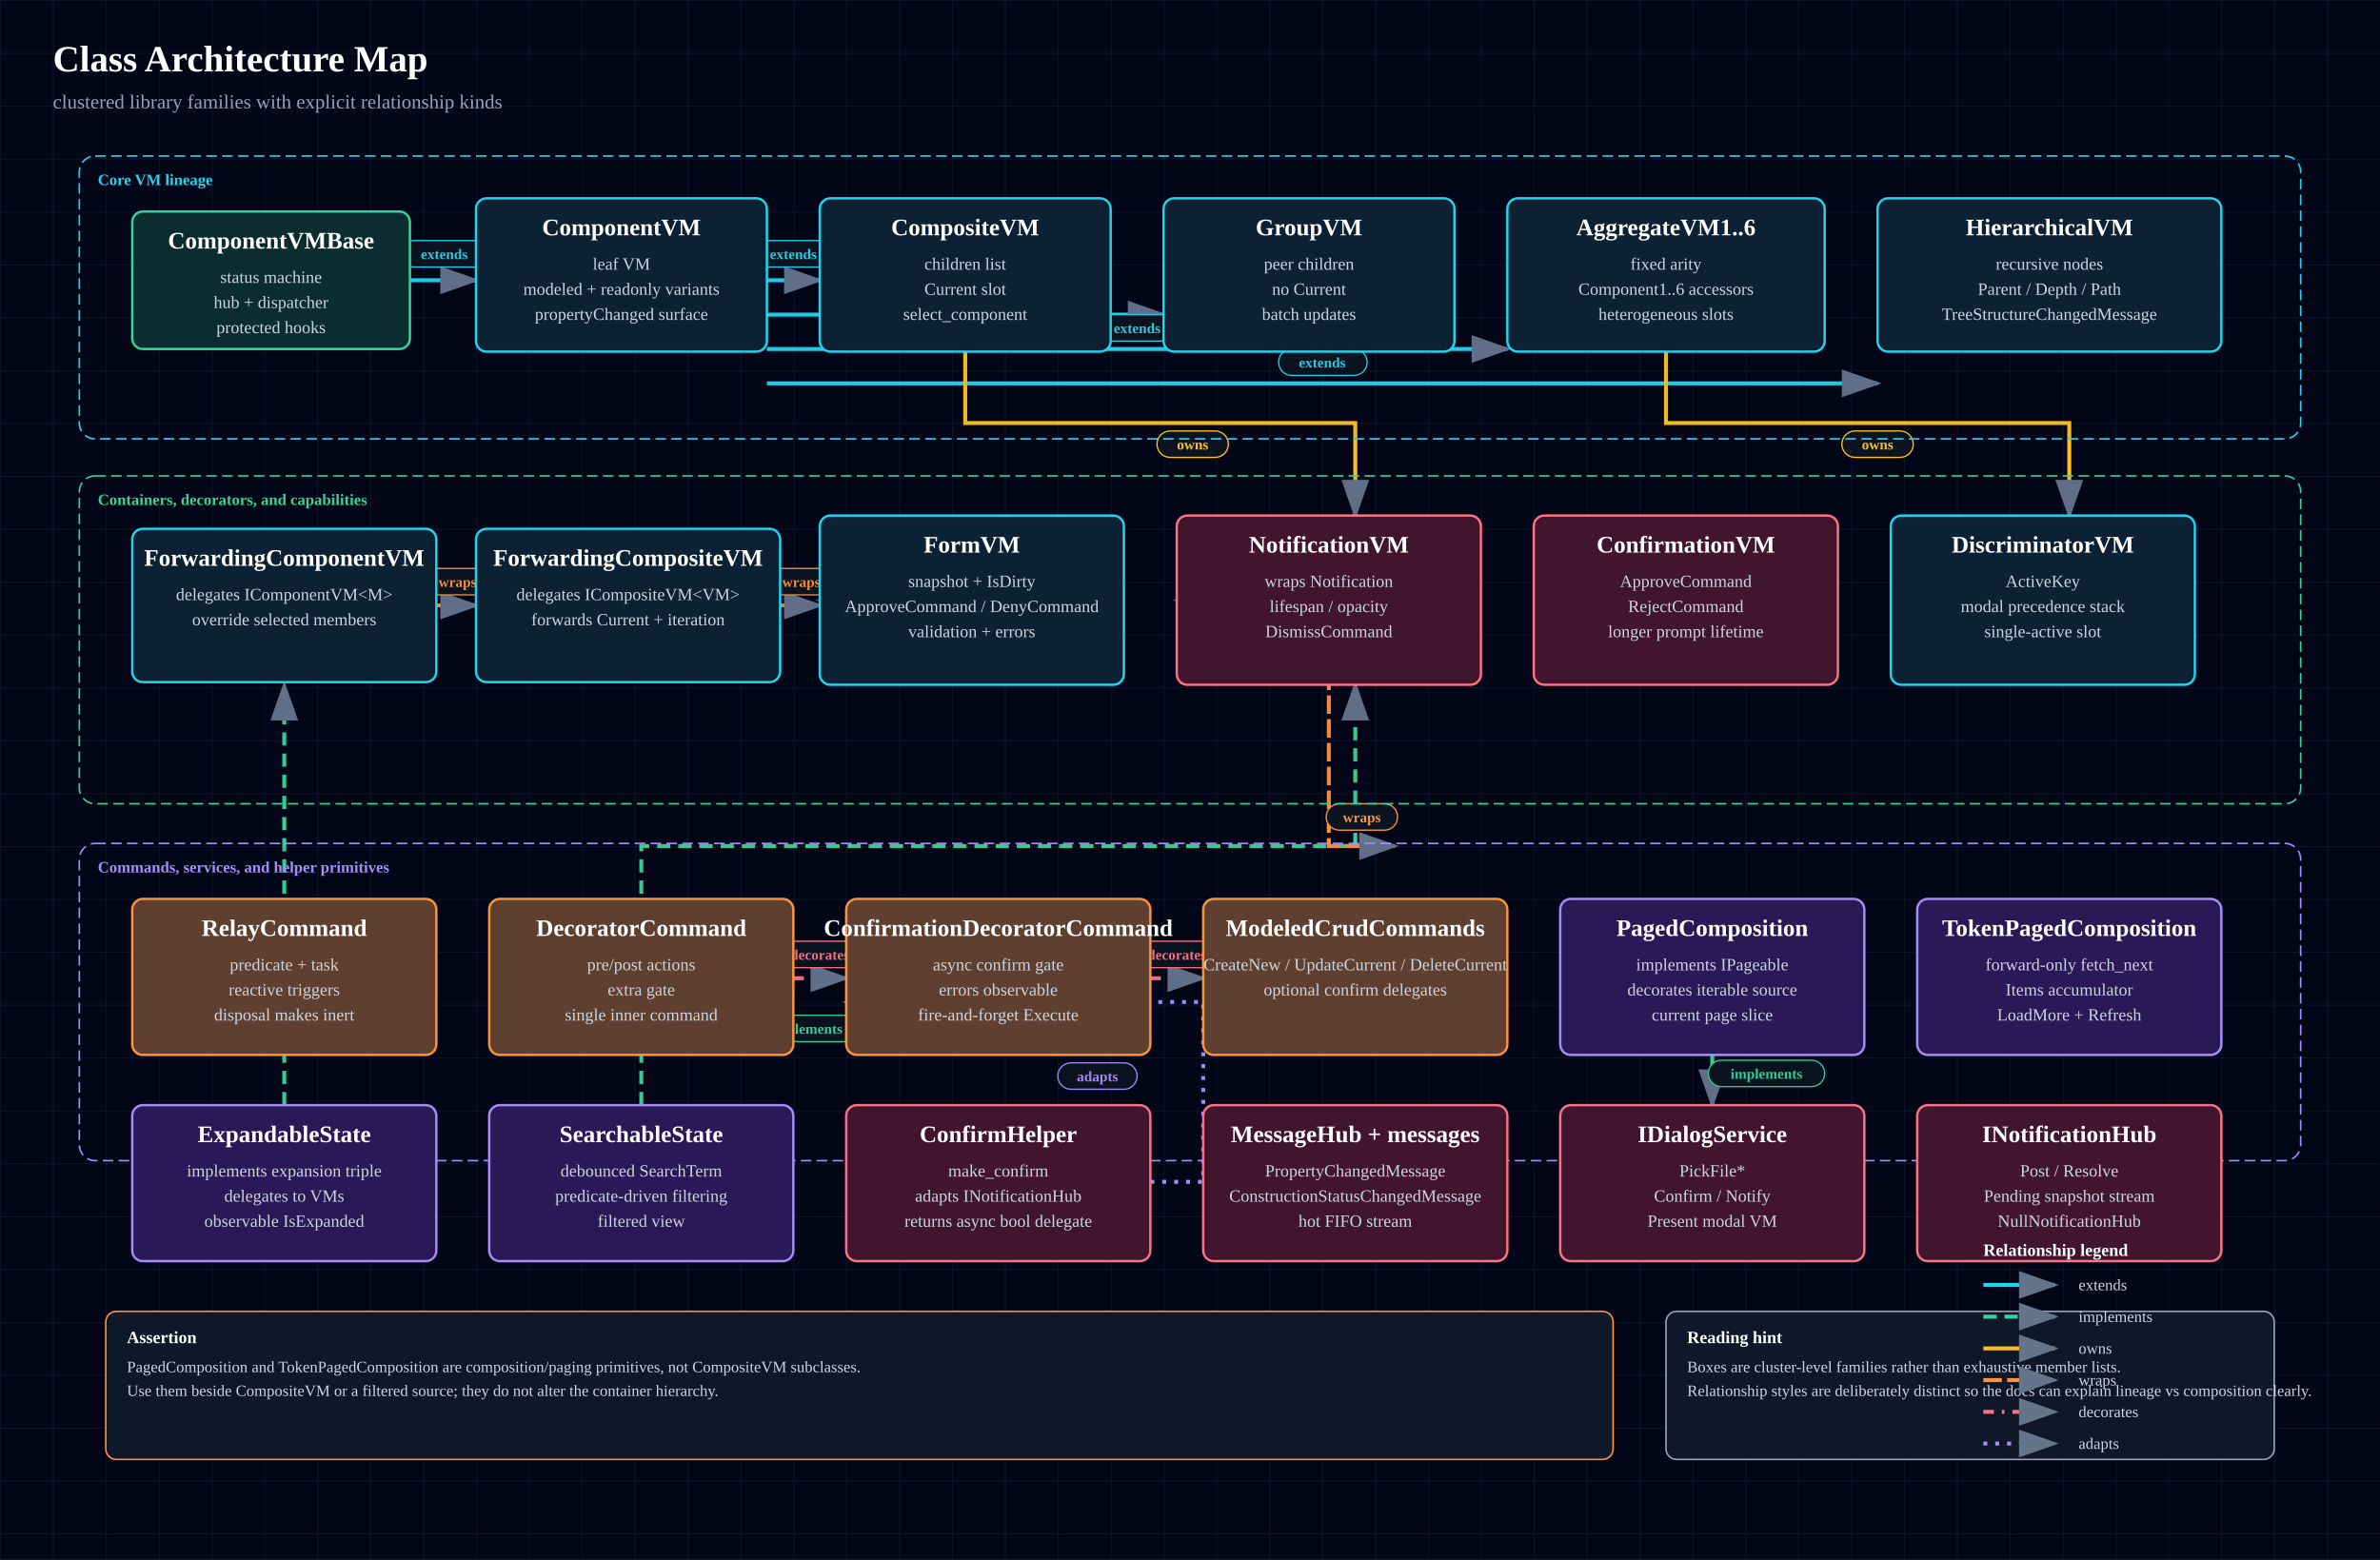
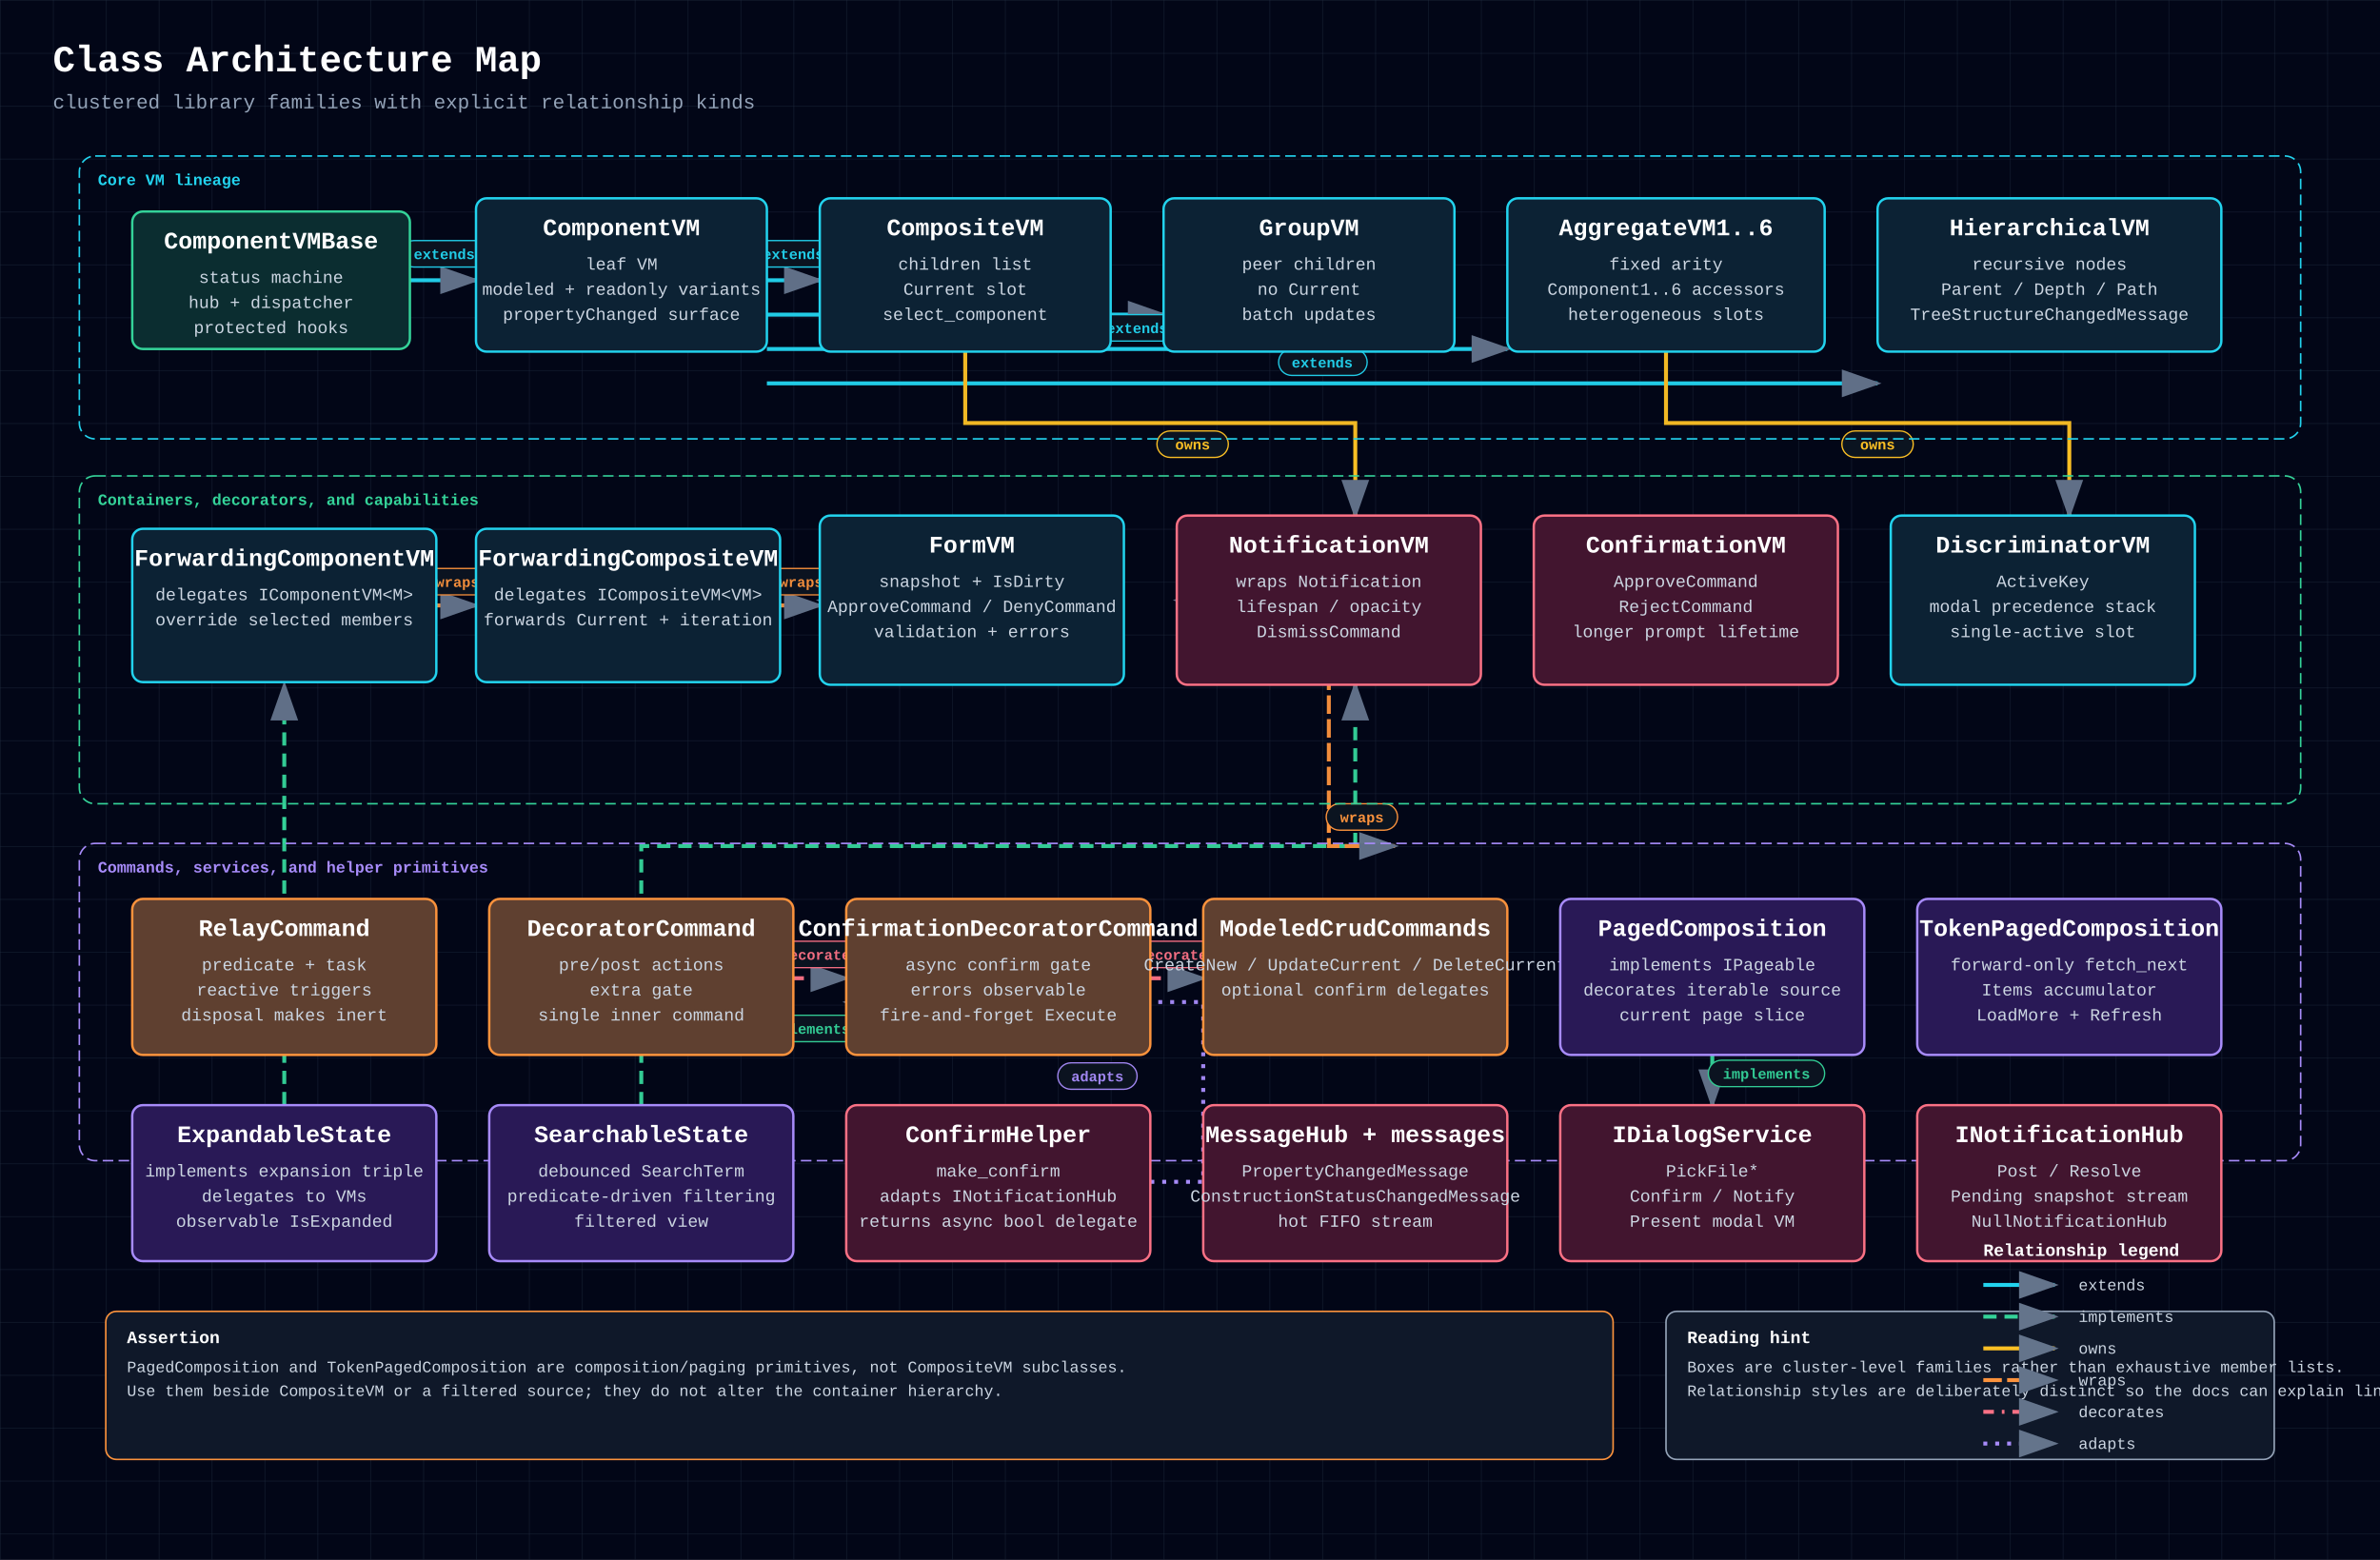
- <svg xmlns="http://www.w3.org/2000/svg" width="1800" height="1180" viewBox="0 0 1800 1180">
+ <svg xmlns="http://www.w3.org/2000/svg" width="1800" height="1180" viewBox="0 0 1800 1180" style="font-family: ui-monospace, SFMono-Regular, Menlo, Monaco, Consolas, 'Liberation Mono', 'Courier New', monospace;">
  <defs>
+     <style>
+       text { font-family: ui-monospace, SFMono-Regular, Menlo, Monaco, Consolas, 'Liberation Mono', 'Courier New', monospace; }
+     </style>
    <pattern id="grid" width="40" height="40" patternUnits="userSpaceOnUse">
      <path d="M 40 0 L 0 0 0 40" fill="none" stroke="#1e293b" stroke-width="0.6" />
    </pattern>
    <marker id="arrowhead" markerWidth="10" markerHeight="7" refX="9" refY="3.5" orient="auto">
      <polygon points="0 0, 10 3.5, 0 7" fill="#64748b" />
    </marker>
  </defs>
  <rect width="100%" height="100%" fill="#020617" />
  <rect width="100%" height="100%" fill="url(#grid)" />
  <text x="40" y="54" fill="white" font-size="28" font-weight="700" text-anchor="start">Class Architecture Map</text>
  <text x="40" y="82" fill="#94a3b8" font-size="15" font-weight="400" text-anchor="start">clustered library families with explicit relationship kinds</text>
  <polyline points="310,212 360,212" fill="none" stroke="#22d3ee" stroke-width="3.0" marker-end="url(#arrowhead)" />
  <rect x="303" y="182" width="67" height="20" rx="10" fill="#0b1420" stroke="#22d3ee" stroke-width="1" />
  <text x="336" y="196" fill="#22d3ee" font-size="11" font-weight="700" text-anchor="middle">extends</text>
  <polyline points="580,212 620,212" fill="none" stroke="#22d3ee" stroke-width="3.0" marker-end="url(#arrowhead)" />
  <rect x="567" y="182" width="67" height="20" rx="10" fill="#0b1420" stroke="#22d3ee" stroke-width="1" />
  <text x="600" y="196" fill="#22d3ee" font-size="11" font-weight="700" text-anchor="middle">extends</text>
  <polyline points="580,238 880,238" fill="none" stroke="#22d3ee" stroke-width="3.0" marker-end="url(#arrowhead)" />
  <rect x="697" y="212" width="67" height="20" rx="10" fill="#0b1420" stroke="#22d3ee" stroke-width="1" />
  <text x="730" y="226" fill="#22d3ee" font-size="11" font-weight="700" text-anchor="middle">extends</text>
  <polyline points="580,264 1140,264" fill="none" stroke="#22d3ee" stroke-width="3.0" marker-end="url(#arrowhead)" />
  <rect x="827" y="238" width="67" height="20" rx="10" fill="#0b1420" stroke="#22d3ee" stroke-width="1" />
  <text x="860" y="252" fill="#22d3ee" font-size="11" font-weight="700" text-anchor="middle">extends</text>
  <polyline points="580,290 1420,290" fill="none" stroke="#22d3ee" stroke-width="3.0" marker-end="url(#arrowhead)" />
  <rect x="967" y="264" width="67" height="20" rx="10" fill="#0b1420" stroke="#22d3ee" stroke-width="1" />
  <text x="1000" y="278" fill="#22d3ee" font-size="11" font-weight="700" text-anchor="middle">extends</text>
  <polyline points="850,454 620,454" fill="none" stroke="#22d3ee" stroke-width="3.0" marker-end="url(#arrowhead)" />
  <rect x="701" y="426" width="67" height="20" rx="10" fill="#0b1420" stroke="#22d3ee" stroke-width="1" />
  <text x="734" y="440" fill="#22d3ee" font-size="11" font-weight="700" text-anchor="middle">extends</text>
  <polyline points="1120,454 890,454" fill="none" stroke="#22d3ee" stroke-width="3.0" marker-end="url(#arrowhead)" />
  <rect x="971" y="426" width="67" height="20" rx="10" fill="#0b1420" stroke="#22d3ee" stroke-width="1" />
  <text x="1004" y="440" fill="#22d3ee" font-size="11" font-weight="700" text-anchor="middle">extends</text>
  <polyline points="1295,798 1295,836" fill="none" stroke="#34d399" stroke-width="3.0" stroke-dasharray="10 6" marker-end="url(#arrowhead)" />
  <rect x="1292" y="802" width="88" height="20" rx="10" fill="#0b1420" stroke="#34d399" stroke-width="1" />
  <text x="1336" y="816" fill="#34d399" font-size="11" font-weight="700" text-anchor="middle">implements</text>
  <polyline points="215,836 215,798 215,640 215,518" fill="none" stroke="#34d399" stroke-width="3.0" stroke-dasharray="10 6" marker-end="url(#arrowhead)" />
  <rect x="206" y="732" width="88" height="20" rx="10" fill="#0b1420" stroke="#34d399" stroke-width="1" />
  <text x="250" y="746" fill="#34d399" font-size="11" font-weight="700" text-anchor="middle">implements</text>
  <polyline points="485,836 485,798 485,640 1025,640 1025,518" fill="none" stroke="#34d399" stroke-width="3.0" stroke-dasharray="10 6" marker-end="url(#arrowhead)" />
  <rect x="566" y="768" width="88" height="20" rx="10" fill="#0b1420" stroke="#34d399" stroke-width="1" />
  <text x="610" y="782" fill="#34d399" font-size="11" font-weight="700" text-anchor="middle">implements</text>
  <polyline points="330,458 360,458" fill="none" stroke="#fb923c" stroke-width="3.0" stroke-dasharray="14 4" marker-end="url(#arrowhead)" />
  <rect x="319" y="430" width="54" height="20" rx="10" fill="#0b1420" stroke="#fb923c" stroke-width="1" />
  <text x="346" y="444" fill="#fb923c" font-size="11" font-weight="700" text-anchor="middle">wraps</text>
  <polyline points="590,458 620,458" fill="none" stroke="#fb923c" stroke-width="3.0" stroke-dasharray="14 4" marker-end="url(#arrowhead)" />
  <rect x="579" y="430" width="54" height="20" rx="10" fill="#0b1420" stroke="#fb923c" stroke-width="1" />
  <text x="606" y="444" fill="#fb923c" font-size="11" font-weight="700" text-anchor="middle">wraps</text>
  <polyline points="1005,454 1005,518 1005,600 1005,640 1055,640" fill="none" stroke="#fb923c" stroke-width="3.0" stroke-dasharray="14 4" marker-end="url(#arrowhead)" />
  <rect x="1003" y="608" width="54" height="20" rx="10" fill="#0b1420" stroke="#fb923c" stroke-width="1" />
  <text x="1030" y="622" fill="#fb923c" font-size="11" font-weight="700" text-anchor="middle">wraps</text>
  <polyline points="600,740 640,740" fill="none" stroke="#fb7185" stroke-width="3.0" stroke-dasharray="8 6 2 6" marker-end="url(#arrowhead)" />
  <rect x="580" y="712" width="81" height="20" rx="10" fill="#0b1420" stroke="#fb7185" stroke-width="1" />
  <text x="620" y="726" fill="#fb7185" font-size="11" font-weight="700" text-anchor="middle">decorates</text>
  <polyline points="870,740 910,740" fill="none" stroke="#fb7185" stroke-width="3.0" stroke-dasharray="8 6 2 6" marker-end="url(#arrowhead)" />
  <rect x="850" y="712" width="81" height="20" rx="10" fill="#0b1420" stroke="#fb7185" stroke-width="1" />
  <text x="890" y="726" fill="#fb7185" font-size="11" font-weight="700" text-anchor="middle">decorates</text>
  <polyline points="870,894 910,894 910,758 640,758" fill="none" stroke="#a78bfa" stroke-width="3.0" stroke-dasharray="3 6" marker-end="url(#arrowhead)" />
  <rect x="800" y="804" width="60" height="20" rx="10" fill="#0b1420" stroke="#a78bfa" stroke-width="1" />
  <text x="830" y="818" fill="#a78bfa" font-size="11" font-weight="700" text-anchor="middle">adapts</text>
  <polyline points="730,266 730,320 1025,320 1025,390" fill="none" stroke="#fbbf24" stroke-width="3.0" marker-end="url(#arrowhead)" />
  <rect x="875" y="326" width="54" height="20" rx="10" fill="#0b1420" stroke="#fbbf24" stroke-width="1" />
  <text x="902" y="340" fill="#fbbf24" font-size="11" font-weight="700" text-anchor="middle">owns</text>
  <polyline points="1260,266 1260,320 1565,320 1565,390" fill="none" stroke="#fbbf24" stroke-width="3.0" marker-end="url(#arrowhead)" />
  <rect x="1393" y="326" width="54" height="20" rx="10" fill="#0b1420" stroke="#fbbf24" stroke-width="1" />
  <text x="1420" y="340" fill="#fbbf24" font-size="11" font-weight="700" text-anchor="middle">owns</text>
  <rect x="60" y="118" width="1680" height="214" rx="12" fill="rgba(15, 23, 42, 0.04)" stroke="#22d3ee" stroke-width="1.2" stroke-dasharray="8 4" />
  <text x="74" y="140" fill="#22d3ee" font-size="12" font-weight="700" text-anchor="start">Core VM lineage</text>
  <rect x="60" y="360" width="1680" height="248" rx="12" fill="rgba(15, 23, 42, 0.04)" stroke="#34d399" stroke-width="1.2" stroke-dasharray="8 4" />
  <text x="74" y="382" fill="#34d399" font-size="12" font-weight="700" text-anchor="start">Containers, decorators, and capabilities</text>
  <rect x="60" y="638" width="1680" height="240" rx="12" fill="rgba(15, 23, 42, 0.04)" stroke="#a78bfa" stroke-width="1.2" stroke-dasharray="8 4" />
  <text x="74" y="660" fill="#a78bfa" font-size="12" font-weight="700" text-anchor="start">Commands, services, and helper primitives</text>
  <rect x="100" y="160" width="210" height="104" rx="8" fill="#0f172a" />
  <rect x="100" y="160" width="210" height="104" rx="8" fill="rgba(6, 78, 59, 0.42)" stroke="#34d399" stroke-width="1.8" />
  <text x="205" y="188" fill="white" font-size="18" font-weight="700" text-anchor="middle">ComponentVMBase</text>
  <text x="205" y="214" fill="#cbd5e1" font-size="13" font-weight="400" text-anchor="middle">status machine</text>
  <text x="205" y="233" fill="#cbd5e1" font-size="13" font-weight="400" text-anchor="middle">hub + dispatcher</text>
  <text x="205" y="252" fill="#cbd5e1" font-size="13" font-weight="400" text-anchor="middle">protected hooks</text>
  <rect x="360" y="150" width="220" height="116" rx="8" fill="#0f172a" />
  <rect x="360" y="150" width="220" height="116" rx="8" fill="rgba(8, 51, 68, 0.42)" stroke="#22d3ee" stroke-width="1.8" />
  <text x="470" y="178" fill="white" font-size="18" font-weight="700" text-anchor="middle">ComponentVM</text>
  <text x="470" y="204" fill="#cbd5e1" font-size="13" font-weight="400" text-anchor="middle">leaf VM</text>
  <text x="470" y="223" fill="#cbd5e1" font-size="13" font-weight="400" text-anchor="middle">modeled + readonly variants</text>
  <text x="470" y="242" fill="#cbd5e1" font-size="13" font-weight="400" text-anchor="middle">propertyChanged surface</text>
  <rect x="620" y="150" width="220" height="116" rx="8" fill="#0f172a" />
  <rect x="620" y="150" width="220" height="116" rx="8" fill="rgba(8, 51, 68, 0.42)" stroke="#22d3ee" stroke-width="1.8" />
  <text x="730" y="178" fill="white" font-size="18" font-weight="700" text-anchor="middle">CompositeVM</text>
  <text x="730" y="204" fill="#cbd5e1" font-size="13" font-weight="400" text-anchor="middle">children list</text>
  <text x="730" y="223" fill="#cbd5e1" font-size="13" font-weight="400" text-anchor="middle">Current slot</text>
  <text x="730" y="242" fill="#cbd5e1" font-size="13" font-weight="400" text-anchor="middle">select_component</text>
  <rect x="880" y="150" width="220" height="116" rx="8" fill="#0f172a" />
  <rect x="880" y="150" width="220" height="116" rx="8" fill="rgba(8, 51, 68, 0.42)" stroke="#22d3ee" stroke-width="1.8" />
  <text x="990" y="178" fill="white" font-size="18" font-weight="700" text-anchor="middle">GroupVM</text>
  <text x="990" y="204" fill="#cbd5e1" font-size="13" font-weight="400" text-anchor="middle">peer children</text>
  <text x="990" y="223" fill="#cbd5e1" font-size="13" font-weight="400" text-anchor="middle">no Current</text>
  <text x="990" y="242" fill="#cbd5e1" font-size="13" font-weight="400" text-anchor="middle">batch updates</text>
  <rect x="1140" y="150" width="240" height="116" rx="8" fill="#0f172a" />
  <rect x="1140" y="150" width="240" height="116" rx="8" fill="rgba(8, 51, 68, 0.42)" stroke="#22d3ee" stroke-width="1.8" />
  <text x="1260" y="178" fill="white" font-size="18" font-weight="700" text-anchor="middle">AggregateVM1..6</text>
  <text x="1260" y="204" fill="#cbd5e1" font-size="13" font-weight="400" text-anchor="middle">fixed arity</text>
  <text x="1260" y="223" fill="#cbd5e1" font-size="13" font-weight="400" text-anchor="middle">Component1..6 accessors</text>
  <text x="1260" y="242" fill="#cbd5e1" font-size="13" font-weight="400" text-anchor="middle">heterogeneous slots</text>
  <rect x="1420" y="150" width="260" height="116" rx="8" fill="#0f172a" />
  <rect x="1420" y="150" width="260" height="116" rx="8" fill="rgba(8, 51, 68, 0.42)" stroke="#22d3ee" stroke-width="1.8" />
  <text x="1550" y="178" fill="white" font-size="18" font-weight="700" text-anchor="middle">HierarchicalVM</text>
  <text x="1550" y="204" fill="#cbd5e1" font-size="13" font-weight="400" text-anchor="middle">recursive nodes</text>
  <text x="1550" y="223" fill="#cbd5e1" font-size="13" font-weight="400" text-anchor="middle">Parent / Depth / Path</text>
  <text x="1550" y="242" fill="#cbd5e1" font-size="13" font-weight="400" text-anchor="middle">TreeStructureChangedMessage</text>
  <rect x="100" y="400" width="230" height="116" rx="8" fill="#0f172a" />
  <rect x="100" y="400" width="230" height="116" rx="8" fill="rgba(8, 51, 68, 0.42)" stroke="#22d3ee" stroke-width="1.8" />
  <text x="215" y="428" fill="white" font-size="18" font-weight="700" text-anchor="middle">ForwardingComponentVM</text>
  <text x="215" y="454" fill="#cbd5e1" font-size="13" font-weight="400" text-anchor="middle">delegates IComponentVM&lt;M&gt;</text>
  <text x="215" y="473" fill="#cbd5e1" font-size="13" font-weight="400" text-anchor="middle">override selected members</text>
  <rect x="360" y="400" width="230" height="116" rx="8" fill="#0f172a" />
  <rect x="360" y="400" width="230" height="116" rx="8" fill="rgba(8, 51, 68, 0.42)" stroke="#22d3ee" stroke-width="1.8" />
  <text x="475" y="428" fill="white" font-size="18" font-weight="700" text-anchor="middle">ForwardingCompositeVM</text>
  <text x="475" y="454" fill="#cbd5e1" font-size="13" font-weight="400" text-anchor="middle">delegates ICompositeVM&lt;VM&gt;</text>
  <text x="475" y="473" fill="#cbd5e1" font-size="13" font-weight="400" text-anchor="middle">forwards Current + iteration</text>
  <rect x="620" y="390" width="230" height="128" rx="8" fill="#0f172a" />
  <rect x="620" y="390" width="230" height="128" rx="8" fill="rgba(8, 51, 68, 0.42)" stroke="#22d3ee" stroke-width="1.8" />
  <text x="735" y="418" fill="white" font-size="18" font-weight="700" text-anchor="middle">FormVM</text>
  <text x="735" y="444" fill="#cbd5e1" font-size="13" font-weight="400" text-anchor="middle">snapshot + IsDirty</text>
  <text x="735" y="463" fill="#cbd5e1" font-size="13" font-weight="400" text-anchor="middle">ApproveCommand / DenyCommand</text>
  <text x="735" y="482" fill="#cbd5e1" font-size="13" font-weight="400" text-anchor="middle">validation + errors</text>
  <rect x="890" y="390" width="230" height="128" rx="8" fill="#0f172a" />
  <rect x="890" y="390" width="230" height="128" rx="8" fill="rgba(136, 19, 55, 0.42)" stroke="#fb7185" stroke-width="1.8" />
  <text x="1005" y="418" fill="white" font-size="18" font-weight="700" text-anchor="middle">NotificationVM</text>
  <text x="1005" y="444" fill="#cbd5e1" font-size="13" font-weight="400" text-anchor="middle">wraps Notification</text>
  <text x="1005" y="463" fill="#cbd5e1" font-size="13" font-weight="400" text-anchor="middle">lifespan / opacity</text>
  <text x="1005" y="482" fill="#cbd5e1" font-size="13" font-weight="400" text-anchor="middle">DismissCommand</text>
  <rect x="1160" y="390" width="230" height="128" rx="8" fill="#0f172a" />
  <rect x="1160" y="390" width="230" height="128" rx="8" fill="rgba(136, 19, 55, 0.42)" stroke="#fb7185" stroke-width="1.8" />
  <text x="1275" y="418" fill="white" font-size="18" font-weight="700" text-anchor="middle">ConfirmationVM</text>
  <text x="1275" y="444" fill="#cbd5e1" font-size="13" font-weight="400" text-anchor="middle">ApproveCommand</text>
  <text x="1275" y="463" fill="#cbd5e1" font-size="13" font-weight="400" text-anchor="middle">RejectCommand</text>
  <text x="1275" y="482" fill="#cbd5e1" font-size="13" font-weight="400" text-anchor="middle">longer prompt lifetime</text>
  <rect x="1430" y="390" width="230" height="128" rx="8" fill="#0f172a" />
  <rect x="1430" y="390" width="230" height="128" rx="8" fill="rgba(8, 51, 68, 0.42)" stroke="#22d3ee" stroke-width="1.8" />
  <text x="1545" y="418" fill="white" font-size="18" font-weight="700" text-anchor="middle">DiscriminatorVM</text>
  <text x="1545" y="444" fill="#cbd5e1" font-size="13" font-weight="400" text-anchor="middle">ActiveKey</text>
  <text x="1545" y="463" fill="#cbd5e1" font-size="13" font-weight="400" text-anchor="middle">modal precedence stack</text>
  <text x="1545" y="482" fill="#cbd5e1" font-size="13" font-weight="400" text-anchor="middle">single-active slot</text>
  <rect x="100" y="680" width="230" height="118" rx="8" fill="#0f172a" />
  <rect x="100" y="680" width="230" height="118" rx="8" fill="rgba(251, 146, 60, 0.34)" stroke="#fb923c" stroke-width="1.8" />
  <text x="215" y="708" fill="white" font-size="18" font-weight="700" text-anchor="middle">RelayCommand</text>
  <text x="215" y="734" fill="#cbd5e1" font-size="13" font-weight="400" text-anchor="middle">predicate + task</text>
  <text x="215" y="753" fill="#cbd5e1" font-size="13" font-weight="400" text-anchor="middle">reactive triggers</text>
  <text x="215" y="772" fill="#cbd5e1" font-size="13" font-weight="400" text-anchor="middle">disposal makes inert</text>
  <rect x="370" y="680" width="230" height="118" rx="8" fill="#0f172a" />
  <rect x="370" y="680" width="230" height="118" rx="8" fill="rgba(251, 146, 60, 0.34)" stroke="#fb923c" stroke-width="1.8" />
  <text x="485" y="708" fill="white" font-size="18" font-weight="700" text-anchor="middle">DecoratorCommand</text>
  <text x="485" y="734" fill="#cbd5e1" font-size="13" font-weight="400" text-anchor="middle">pre/post actions</text>
  <text x="485" y="753" fill="#cbd5e1" font-size="13" font-weight="400" text-anchor="middle">extra gate</text>
  <text x="485" y="772" fill="#cbd5e1" font-size="13" font-weight="400" text-anchor="middle">single inner command</text>
  <rect x="640" y="680" width="230" height="118" rx="8" fill="#0f172a" />
  <rect x="640" y="680" width="230" height="118" rx="8" fill="rgba(251, 146, 60, 0.34)" stroke="#fb923c" stroke-width="1.8" />
  <text x="755" y="708" fill="white" font-size="18" font-weight="700" text-anchor="middle">ConfirmationDecoratorCommand</text>
  <text x="755" y="734" fill="#cbd5e1" font-size="13" font-weight="400" text-anchor="middle">async confirm gate</text>
  <text x="755" y="753" fill="#cbd5e1" font-size="13" font-weight="400" text-anchor="middle">errors observable</text>
  <text x="755" y="772" fill="#cbd5e1" font-size="13" font-weight="400" text-anchor="middle">fire-and-forget Execute</text>
  <rect x="910" y="680" width="230" height="118" rx="8" fill="#0f172a" />
  <rect x="910" y="680" width="230" height="118" rx="8" fill="rgba(251, 146, 60, 0.34)" stroke="#fb923c" stroke-width="1.8" />
  <text x="1025" y="708" fill="white" font-size="18" font-weight="700" text-anchor="middle">ModeledCrudCommands</text>
  <text x="1025" y="734" fill="#cbd5e1" font-size="13" font-weight="400" text-anchor="middle">CreateNew / UpdateCurrent / DeleteCurrent</text>
  <text x="1025" y="753" fill="#cbd5e1" font-size="13" font-weight="400" text-anchor="middle">optional confirm delegates</text>
  <rect x="1180" y="680" width="230" height="118" rx="8" fill="#0f172a" />
  <rect x="1180" y="680" width="230" height="118" rx="8" fill="rgba(76, 29, 149, 0.42)" stroke="#a78bfa" stroke-width="1.8" />
  <text x="1295" y="708" fill="white" font-size="18" font-weight="700" text-anchor="middle">PagedComposition</text>
  <text x="1295" y="734" fill="#cbd5e1" font-size="13" font-weight="400" text-anchor="middle">implements IPageable</text>
  <text x="1295" y="753" fill="#cbd5e1" font-size="13" font-weight="400" text-anchor="middle">decorates iterable source</text>
  <text x="1295" y="772" fill="#cbd5e1" font-size="13" font-weight="400" text-anchor="middle">current page slice</text>
  <rect x="1450" y="680" width="230" height="118" rx="8" fill="#0f172a" />
  <rect x="1450" y="680" width="230" height="118" rx="8" fill="rgba(76, 29, 149, 0.42)" stroke="#a78bfa" stroke-width="1.8" />
  <text x="1565" y="708" fill="white" font-size="18" font-weight="700" text-anchor="middle">TokenPagedComposition</text>
  <text x="1565" y="734" fill="#cbd5e1" font-size="13" font-weight="400" text-anchor="middle">forward-only fetch_next</text>
  <text x="1565" y="753" fill="#cbd5e1" font-size="13" font-weight="400" text-anchor="middle">Items accumulator</text>
  <text x="1565" y="772" fill="#cbd5e1" font-size="13" font-weight="400" text-anchor="middle">LoadMore + Refresh</text>
  <rect x="100" y="836" width="230" height="118" rx="8" fill="#0f172a" />
  <rect x="100" y="836" width="230" height="118" rx="8" fill="rgba(76, 29, 149, 0.42)" stroke="#a78bfa" stroke-width="1.8" />
  <text x="215" y="864" fill="white" font-size="18" font-weight="700" text-anchor="middle">ExpandableState</text>
  <text x="215" y="890" fill="#cbd5e1" font-size="13" font-weight="400" text-anchor="middle">implements expansion triple</text>
  <text x="215" y="909" fill="#cbd5e1" font-size="13" font-weight="400" text-anchor="middle">delegates to VMs</text>
  <text x="215" y="928" fill="#cbd5e1" font-size="13" font-weight="400" text-anchor="middle">observable IsExpanded</text>
  <rect x="370" y="836" width="230" height="118" rx="8" fill="#0f172a" />
  <rect x="370" y="836" width="230" height="118" rx="8" fill="rgba(76, 29, 149, 0.42)" stroke="#a78bfa" stroke-width="1.8" />
  <text x="485" y="864" fill="white" font-size="18" font-weight="700" text-anchor="middle">SearchableState</text>
  <text x="485" y="890" fill="#cbd5e1" font-size="13" font-weight="400" text-anchor="middle">debounced SearchTerm</text>
  <text x="485" y="909" fill="#cbd5e1" font-size="13" font-weight="400" text-anchor="middle">predicate-driven filtering</text>
  <text x="485" y="928" fill="#cbd5e1" font-size="13" font-weight="400" text-anchor="middle">filtered view</text>
  <rect x="640" y="836" width="230" height="118" rx="8" fill="#0f172a" />
  <rect x="640" y="836" width="230" height="118" rx="8" fill="rgba(136, 19, 55, 0.42)" stroke="#fb7185" stroke-width="1.8" />
  <text x="755" y="864" fill="white" font-size="18" font-weight="700" text-anchor="middle">ConfirmHelper</text>
  <text x="755" y="890" fill="#cbd5e1" font-size="13" font-weight="400" text-anchor="middle">make_confirm</text>
  <text x="755" y="909" fill="#cbd5e1" font-size="13" font-weight="400" text-anchor="middle">adapts INotificationHub</text>
  <text x="755" y="928" fill="#cbd5e1" font-size="13" font-weight="400" text-anchor="middle">returns async bool delegate</text>
  <rect x="910" y="836" width="230" height="118" rx="8" fill="#0f172a" />
  <rect x="910" y="836" width="230" height="118" rx="8" fill="rgba(136, 19, 55, 0.42)" stroke="#fb7185" stroke-width="1.8" />
  <text x="1025" y="864" fill="white" font-size="18" font-weight="700" text-anchor="middle">MessageHub + messages</text>
  <text x="1025" y="890" fill="#cbd5e1" font-size="13" font-weight="400" text-anchor="middle">PropertyChangedMessage</text>
  <text x="1025" y="909" fill="#cbd5e1" font-size="13" font-weight="400" text-anchor="middle">ConstructionStatusChangedMessage</text>
  <text x="1025" y="928" fill="#cbd5e1" font-size="13" font-weight="400" text-anchor="middle">hot FIFO stream</text>
  <rect x="1180" y="836" width="230" height="118" rx="8" fill="#0f172a" />
  <rect x="1180" y="836" width="230" height="118" rx="8" fill="rgba(136, 19, 55, 0.42)" stroke="#fb7185" stroke-width="1.8" />
  <text x="1295" y="864" fill="white" font-size="18" font-weight="700" text-anchor="middle">IDialogService</text>
  <text x="1295" y="890" fill="#cbd5e1" font-size="13" font-weight="400" text-anchor="middle">PickFile*</text>
  <text x="1295" y="909" fill="#cbd5e1" font-size="13" font-weight="400" text-anchor="middle">Confirm / Notify</text>
  <text x="1295" y="928" fill="#cbd5e1" font-size="13" font-weight="400" text-anchor="middle">Present modal VM</text>
  <rect x="1450" y="836" width="230" height="118" rx="8" fill="#0f172a" />
  <rect x="1450" y="836" width="230" height="118" rx="8" fill="rgba(136, 19, 55, 0.42)" stroke="#fb7185" stroke-width="1.8" />
  <text x="1565" y="864" fill="white" font-size="18" font-weight="700" text-anchor="middle">INotificationHub</text>
  <text x="1565" y="890" fill="#cbd5e1" font-size="13" font-weight="400" text-anchor="middle">Post / Resolve</text>
  <text x="1565" y="909" fill="#cbd5e1" font-size="13" font-weight="400" text-anchor="middle">Pending snapshot stream</text>
  <text x="1565" y="928" fill="#cbd5e1" font-size="13" font-weight="400" text-anchor="middle">NullNotificationHub</text>
  <rect x="80" y="992" width="1140" height="112" rx="8" fill="#111c2a" />
  <rect x="80" y="992" width="1140" height="112" rx="8" fill="rgba(15, 23, 42, 0.68)" stroke="#fb923c" stroke-width="1.2" />
  <text x="96" y="1016" fill="white" font-size="13" font-weight="700" text-anchor="start">Assertion</text>
  <text x="96" y="1038" fill="#cbd5e1" font-size="12" font-weight="400" text-anchor="start">PagedComposition and TokenPagedComposition are composition/paging primitives, not CompositeVM subclasses.</text>
  <text x="96" y="1056" fill="#cbd5e1" font-size="12" font-weight="400" text-anchor="start">Use them beside CompositeVM or a filtered source; they do not alter the container hierarchy.</text>
  <rect x="1260" y="992" width="460" height="112" rx="8" fill="#111c2a" />
  <rect x="1260" y="992" width="460" height="112" rx="8" fill="rgba(15, 23, 42, 0.68)" stroke="#94a3b8" stroke-width="1.2" />
  <text x="1276" y="1016" fill="white" font-size="13" font-weight="700" text-anchor="start">Reading hint</text>
  <text x="1276" y="1038" fill="#cbd5e1" font-size="12" font-weight="400" text-anchor="start">Boxes are cluster-level families rather than exhaustive member lists.</text>
  <text x="1276" y="1056" fill="#cbd5e1" font-size="12" font-weight="400" text-anchor="start">Relationship styles are deliberately distinct so the docs can explain lineage vs composition clearly.</text>
  <text x="1500" y="950" fill="white" font-size="13" font-weight="700" text-anchor="start">Relationship legend</text>
  <line x1="1500" y1="972" x2="1554" y2="972" stroke="#22d3ee" stroke-width="3.0" marker-end="url(#arrowhead)" />
  <text x="1572" y="976" fill="#cbd5e1" font-size="12" font-weight="400" text-anchor="start">extends</text>
  <line x1="1500" y1="996" x2="1554" y2="996" stroke="#34d399" stroke-width="3.0" stroke-dasharray="10 6" marker-end="url(#arrowhead)" />
  <text x="1572" y="1000" fill="#cbd5e1" font-size="12" font-weight="400" text-anchor="start">implements</text>
  <line x1="1500" y1="1020" x2="1554" y2="1020" stroke="#fbbf24" stroke-width="3.0" marker-end="url(#arrowhead)" />
  <text x="1572" y="1024" fill="#cbd5e1" font-size="12" font-weight="400" text-anchor="start">owns</text>
  <line x1="1500" y1="1044" x2="1554" y2="1044" stroke="#fb923c" stroke-width="3.0" stroke-dasharray="14 4" marker-end="url(#arrowhead)" />
  <text x="1572" y="1048" fill="#cbd5e1" font-size="12" font-weight="400" text-anchor="start">wraps</text>
  <line x1="1500" y1="1068" x2="1554" y2="1068" stroke="#fb7185" stroke-width="3.0" stroke-dasharray="8 6 2 6" marker-end="url(#arrowhead)" />
  <text x="1572" y="1072" fill="#cbd5e1" font-size="12" font-weight="400" text-anchor="start">decorates</text>
  <line x1="1500" y1="1092" x2="1554" y2="1092" stroke="#a78bfa" stroke-width="3.0" stroke-dasharray="3 6" marker-end="url(#arrowhead)" />
  <text x="1572" y="1096" fill="#cbd5e1" font-size="12" font-weight="400" text-anchor="start">adapts</text>
</svg>
